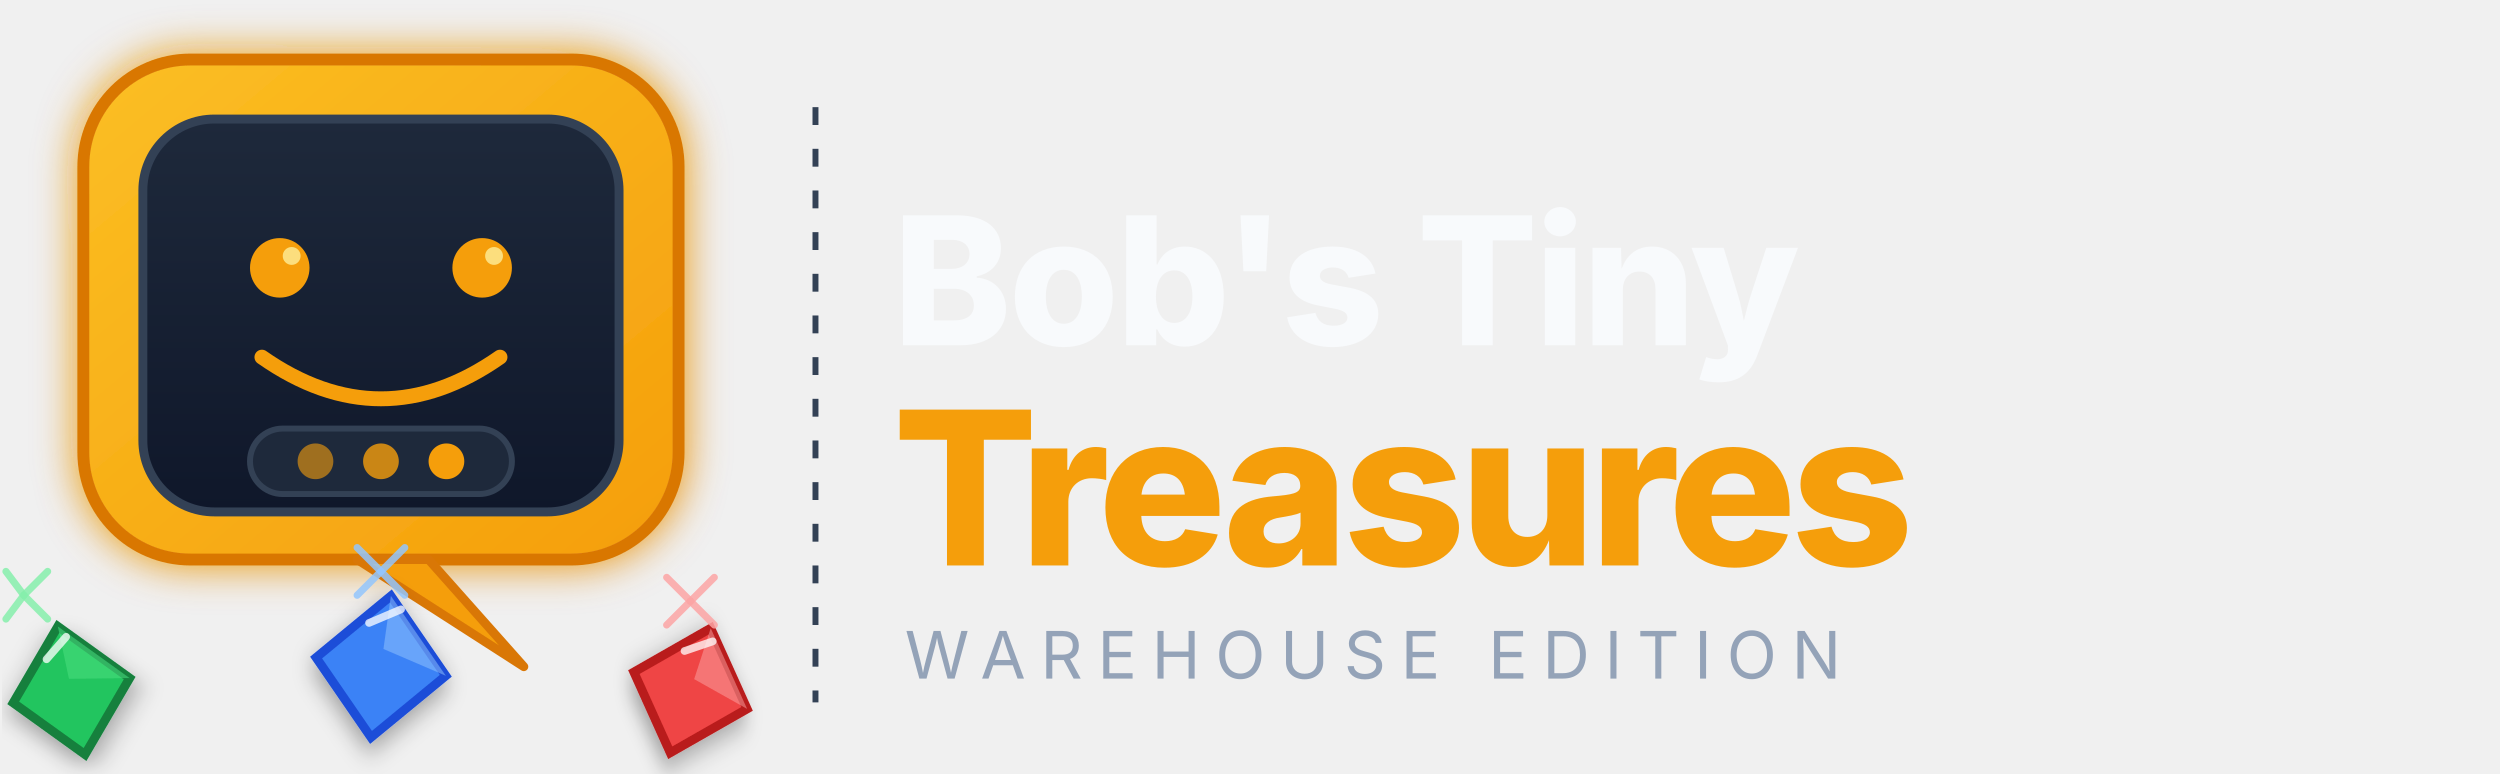
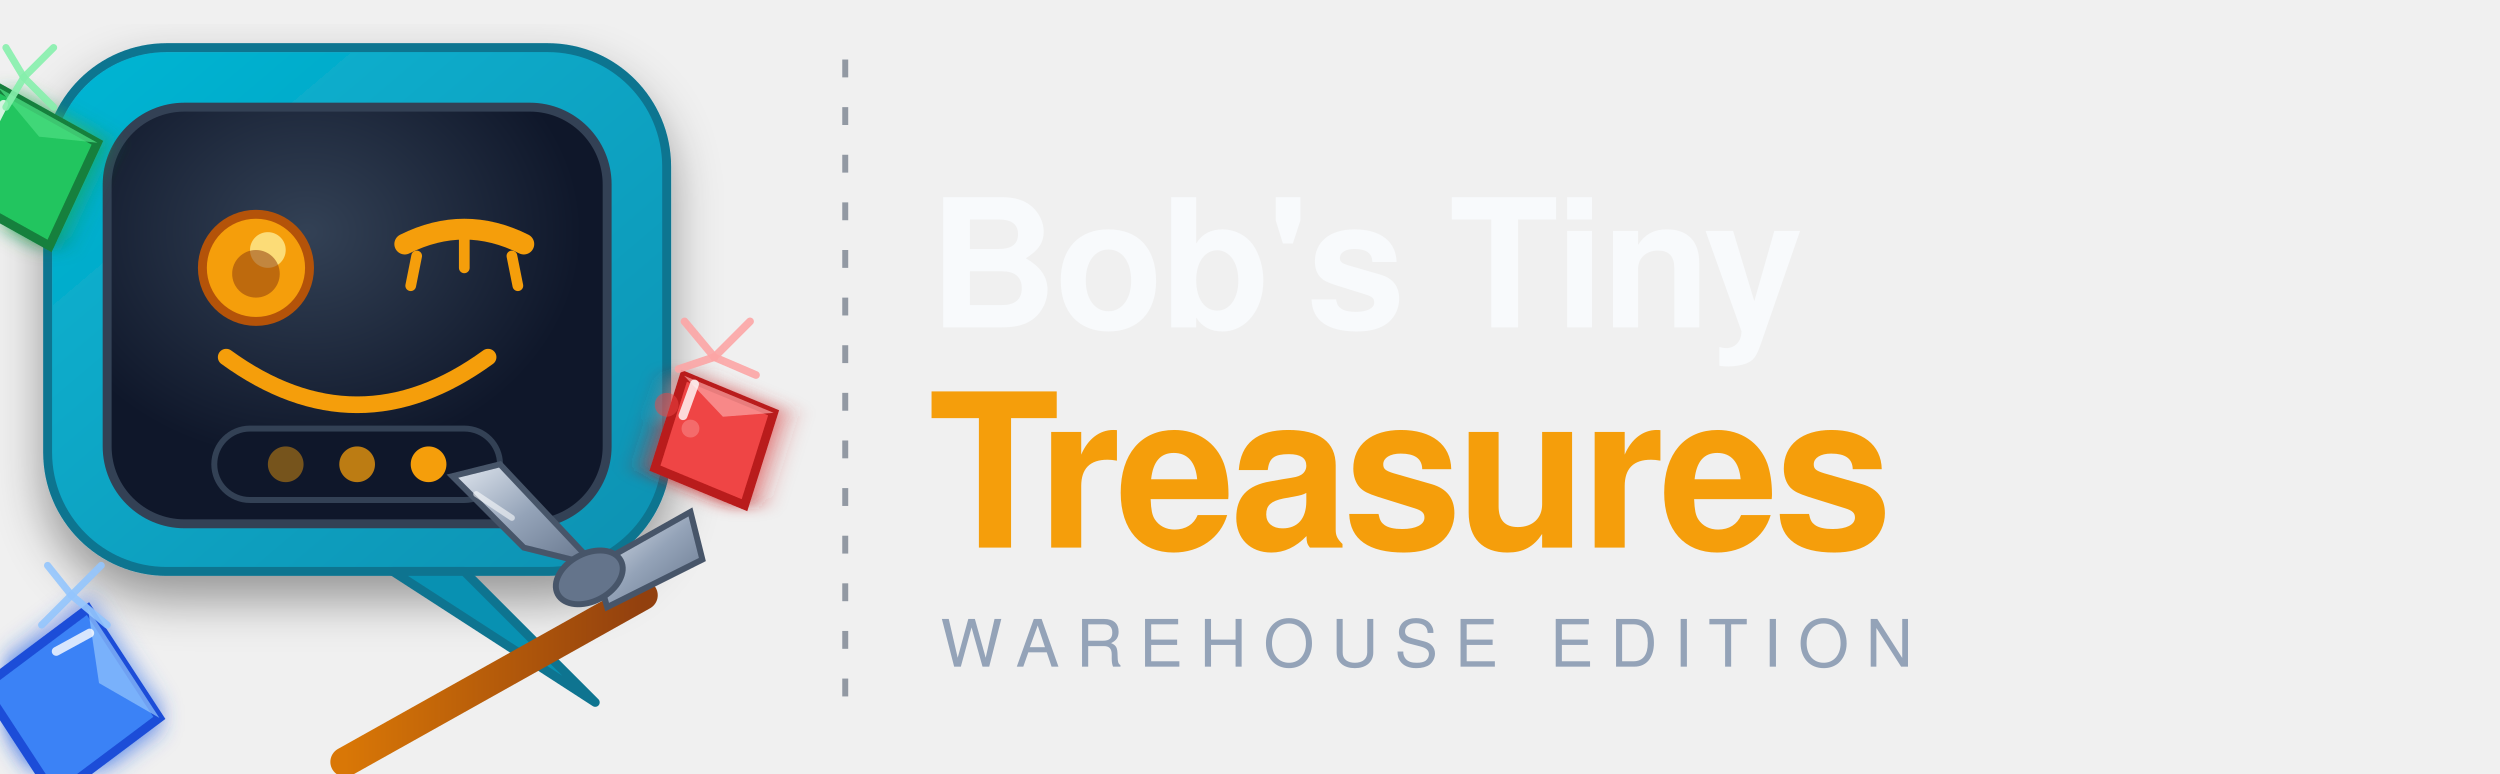
- <svg xmlns="http://www.w3.org/2000/svg" viewBox="0 0 420 130" role="img" aria-label="Bob's Tiny Treasures logo">
+ <svg xmlns="http://www.w3.org/2000/svg" viewBox="0 0 420 130" role="img" aria-label="Bob's Tiny Treasures — Warehouse Edition">
  <defs>
-     <filter id="amber-glow" x="-20%" y="-20%" width="140%" height="140%">
-       <feGaussianBlur stdDeviation="3.5" result="blur" />
+     <linearGradient id="btt-bubble" x1="0%" y1="0%" x2="100%" y2="100%">
+       <stop offset="0%" stop-color="#06b6d4" />
+       <stop offset="100%" stop-color="#0891b2" />
+     </linearGradient>
+     <linearGradient id="btt-face" x1="0%" y1="0%" x2="0%" y2="100%">
+       <stop offset="0%" stop-color="#1e293b" />
+       <stop offset="100%" stop-color="#0f172a" />
+     </linearGradient>
+     <radialGradient id="btt-face-hi" cx="40%" cy="30%" r="55%">
+       <stop offset="0%" stop-color="#334155" />
+       <stop offset="100%" stop-color="#0f172a" />
+     </radialGradient>
+     <filter id="btt-drop" x="-15%" y="-15%" width="130%" height="145%">
+       <feDropShadow dx="0" dy="4" stdDeviation="4" flood-color="#00000060" />
+     </filter>
+     <filter id="btt-gem" x="-50%" y="-50%" width="200%" height="200%">
+       <feGaussianBlur stdDeviation="2" result="blur" />
      <feMerge>
        <feMergeNode in="blur" />
        <feMergeNode in="SourceGraphic" />
      </feMerge>
    </filter>
-     <filter id="gem-shadow" x="-30%" y="-30%" width="160%" height="160%">
-       <feDropShadow dx="0" dy="1.5" stdDeviation="2" flood-color="#000" flood-opacity="0.35" />
-     </filter>
-     <linearGradient id="bubble-fill" x1="0%" y1="0%" x2="100%" y2="100%">
-       <stop offset="0%" stop-color="#fbbf24" />
-       <stop offset="100%" stop-color="#f59e0b" />
+     <linearGradient id="btt-steel" x1="0%" y1="0%" x2="100%" y2="100%">
+       <stop offset="0%" stop-color="#e2e8f0" />
+       <stop offset="50%" stop-color="#94a3b8" />
+       <stop offset="100%" stop-color="#64748b" />
    </linearGradient>
-     <linearGradient id="faceplate-fill" x1="0%" y1="0%" x2="0%" y2="100%">
-       <stop offset="0%" stop-color="#1e293b" />
-       <stop offset="100%" stop-color="#0f172a" />
+     <linearGradient id="btt-wood" x1="0%" y1="0%" x2="100%" y2="0%">
+       <stop offset="0%" stop-color="#d97706" />
+       <stop offset="100%" stop-color="#92400e" />
    </linearGradient>
  </defs>
-   <rect x="14" y="10" width="100" height="84" rx="18" ry="18" fill="url(#bubble-fill)" stroke="#d97706" stroke-width="2" filter="url(#amber-glow)" />
-   <path d="M 72 94 L 88 112 L 60 94 Z" fill="#f59e0b" stroke="#d97706" stroke-width="1.5" stroke-linejoin="round" />
-   <rect x="24" y="20" width="80" height="66" rx="12" ry="12" fill="url(#faceplate-fill)" stroke="#334155" stroke-width="1.5" />
-   <circle cx="47" cy="45" r="5" fill="#f59e0b" />
-   <circle cx="49" cy="43" r="1.5" fill="#fde68a" opacity="0.9" />
-   <circle cx="81" cy="45" r="5" fill="#f59e0b" />
-   <circle cx="83" cy="43" r="1.5" fill="#fde68a" opacity="0.9" />
-   <path d="M 44 60 Q 64 74 84 60" stroke="#f59e0b" stroke-width="2.5" stroke-linecap="round" fill="none" />
-   <rect x="42" y="72" width="44" height="11" rx="5.5" fill="#1e293b" stroke="#334155" stroke-width="1" />
-   <circle cx="53" cy="77.5" r="3" fill="#f59e0b" opacity="0.6" />
-   <circle cx="64" cy="77.5" r="3" fill="#f59e0b" opacity="0.8" />
-   <circle cx="75" cy="77.5" r="3" fill="#f59e0b" />
-   <g transform="translate(12, 116) rotate(-12)" filter="url(#gem-shadow)">
-     <polygon points="0,-11 10,0 0,11 -10,0" fill="#22c55e" stroke="#15803d" stroke-width="1.5" />
-     <polygon points="0,-11 10,0 0,-2" fill="#4ade80" opacity="0.55" />
-     <line x1="-3" y1="-6" x2="1" y2="-9" stroke="white" stroke-width="1.3" stroke-linecap="round" opacity="0.75" />
+   <rect x="8" y="8" width="104" height="88" rx="20" ry="20" fill="url(#btt-bubble)" stroke="#0e7490" stroke-width="1.5" filter="url(#btt-drop)" />
+   <path d="M 78 96 L 100 118 L 66 96 Z" fill="#0891b2" stroke="#0e7490" stroke-width="1.5" stroke-linejoin="round" />
+   <rect x="18" y="18" width="84" height="70" rx="13" ry="13" fill="url(#btt-face-hi)" stroke="#334155" stroke-width="1.5" />
+   <circle cx="43" cy="45" r="9" fill="#f59e0b" stroke="#b45309" stroke-width="1.5" />
+   <circle cx="45" cy="42" r="3" fill="#fde68a" opacity="0.85" />
+   <circle cx="43" cy="46" r="4" fill="#92400e" opacity="0.55" />
+   <path d="M 68 41 Q 78 36 88 41" stroke="#f59e0b" stroke-width="3.5" stroke-linecap="round" fill="none" />
+   <line x1="70" y1="43" x2="69" y2="48" stroke="#f59e0b" stroke-width="1.8" stroke-linecap="round" />
+   <line x1="78" y1="40" x2="78" y2="45" stroke="#f59e0b" stroke-width="1.8" stroke-linecap="round" />
+   <line x1="86" y1="43" x2="87" y2="48" stroke="#f59e0b" stroke-width="1.8" stroke-linecap="round" />
+   <path d="M 38 60 Q 60 76 82 60" stroke="#f59e0b" stroke-width="2.8" stroke-linecap="round" fill="none" />
+   <rect x="36" y="72" width="48" height="12" rx="6" fill="#0f172a" stroke="#334155" stroke-width="1" />
+   <circle cx="48" cy="78" r="3" fill="#f59e0b" opacity="0.45" />
+   <circle cx="60" cy="78" r="3" fill="#f59e0b" opacity="0.75" />
+   <circle cx="72" cy="78" r="3" fill="#f59e0b" />
+   <line x1="58" y1="128" x2="108" y2="100" stroke="url(#btt-wood)" stroke-width="5" stroke-linecap="round" />
+   <path d="M 88 92 L 76 80 L 84 78 L 100 95 Z" fill="url(#btt-steel)" stroke="#475569" stroke-width="1" />
+   <path d="M 100 95 L 116 86 L 118 94 L 102 102 Z" fill="url(#btt-steel)" stroke="#475569" stroke-width="1" />
+   <ellipse cx="99" cy="97" rx="6" ry="4" transform="rotate(-28 99 97)" fill="#64748b" stroke="#475569" stroke-width="1" />
+   <line x1="80" y1="83" x2="86" y2="87" stroke="#f8fafc" stroke-width="1" stroke-linecap="round" opacity="0.6" />
+   <g transform="translate(4,28) rotate(-18)" filter="url(#btt-gem)">
+     <polygon points="0,-14 13,0 0,14 -13,0" fill="#22c55e" stroke="#15803d" stroke-width="1.5" />
+     <polygon points="0,-14 13,0 4,-4" fill="#4ade80" opacity="0.75" />
+     <line x1="-4" y1="-7" x2="0" y2="-11" stroke="white" stroke-width="1.5" stroke-linecap="round" opacity="0.8" />
  </g>
-   <line x1="4" y1="100" x2="1" y2="96" stroke="#86efac" stroke-width="1.2" stroke-linecap="round" opacity="0.85" />
-   <line x1="4" y1="100" x2="8" y2="96" stroke="#86efac" stroke-width="1.2" stroke-linecap="round" opacity="0.85" />
-   <line x1="4" y1="100" x2="1" y2="104" stroke="#86efac" stroke-width="1.2" stroke-linecap="round" opacity="0.85" />
-   <line x1="4" y1="100" x2="8" y2="104" stroke="#86efac" stroke-width="1.2" stroke-linecap="round" opacity="0.85" />
-   <g transform="translate(64, 112) rotate(8)" filter="url(#gem-shadow)">
-     <polygon points="0,-12 11,0 0,12 -11,0" fill="#3b82f6" stroke="#1d4ed8" stroke-width="1.5" />
-     <polygon points="0,-12 11,0 0,-3" fill="#93c5fd" opacity="0.5" />
-     <line x1="-3" y1="-7" x2="2" y2="-10" stroke="white" stroke-width="1.3" stroke-linecap="round" opacity="0.75" />
+   <line x1="4" y1="13" x2="1" y2="8" stroke="#86efac" stroke-width="1.2" stroke-linecap="round" opacity="0.9" />
+   <line x1="4" y1="13" x2="9" y2="8" stroke="#86efac" stroke-width="1.2" stroke-linecap="round" opacity="0.9" />
+   <line x1="4" y1="13" x2="1" y2="18" stroke="#86efac" stroke-width="1.2" stroke-linecap="round" opacity="0.9" />
+   <line x1="4" y1="13" x2="9" y2="18" stroke="#86efac" stroke-width="1.2" stroke-linecap="round" opacity="0.9" />
+   <g transform="translate(12,118) rotate(10)" filter="url(#btt-gem)">
+     <polygon points="0,-16 15,0 0,16 -15,0" fill="#3b82f6" stroke="#1d4ed8" stroke-width="1.5" />
+     <polygon points="0,-16 15,0 4,-4" fill="#93c5fd" opacity="0.7" />
+     <line x1="-4" y1="-8" x2="1" y2="-12" stroke="white" stroke-width="1.5" stroke-linecap="round" opacity="0.8" />
  </g>
-   <line x1="64" y1="96" x2="60" y2="92" stroke="#93c5fd" stroke-width="1.2" stroke-linecap="round" opacity="0.85" />
-   <line x1="64" y1="96" x2="68" y2="92" stroke="#93c5fd" stroke-width="1.2" stroke-linecap="round" opacity="0.85" />
-   <line x1="64" y1="96" x2="60" y2="100" stroke="#93c5fd" stroke-width="1.2" stroke-linecap="round" opacity="0.85" />
-   <line x1="64" y1="96" x2="68" y2="100" stroke="#93c5fd" stroke-width="1.2" stroke-linecap="round" opacity="0.85" />
-   <g transform="translate(116, 116) rotate(18)" filter="url(#gem-shadow)">
-     <polygon points="0,-11 10,0 0,11 -10,0" fill="#ef4444" stroke="#b91c1c" stroke-width="1.5" />
-     <polygon points="0,-11 10,0 0,-2" fill="#fca5a5" opacity="0.5" />
-     <line x1="-3" y1="-6" x2="1" y2="-9" stroke="white" stroke-width="1.3" stroke-linecap="round" opacity="0.75" />
+   <line x1="12" y1="100" x2="8" y2="95" stroke="#93c5fd" stroke-width="1.2" stroke-linecap="round" opacity="0.9" />
+   <line x1="12" y1="100" x2="17" y2="95" stroke="#93c5fd" stroke-width="1.2" stroke-linecap="round" opacity="0.9" />
+   <line x1="12" y1="100" x2="7" y2="105" stroke="#93c5fd" stroke-width="1.2" stroke-linecap="round" opacity="0.9" />
+   <line x1="12" y1="100" x2="18" y2="105" stroke="#93c5fd" stroke-width="1.2" stroke-linecap="round" opacity="0.9" />
+   <g transform="translate(120,74) rotate(-25)" filter="url(#btt-gem)">
+     <polygon points="0,-12 11,0 0,12 -11,0" fill="#ef4444" stroke="#b91c1c" stroke-width="1.5" />
+     <polygon points="0,-12 11,0 3,-3" fill="#fca5a5" opacity="0.7" />
+     <line x1="-3" y1="-6" x2="1" y2="-10" stroke="white" stroke-width="1.5" stroke-linecap="round" opacity="0.8" />
  </g>
-   <line x1="116" y1="101" x2="112" y2="97" stroke="#fca5a5" stroke-width="1.2" stroke-linecap="round" opacity="0.85" />
-   <line x1="116" y1="101" x2="120" y2="97" stroke="#fca5a5" stroke-width="1.2" stroke-linecap="round" opacity="0.85" />
-   <line x1="116" y1="101" x2="112" y2="105" stroke="#fca5a5" stroke-width="1.2" stroke-linecap="round" opacity="0.85" />
-   <line x1="116" y1="101" x2="120" y2="105" stroke="#fca5a5" stroke-width="1.2" stroke-linecap="round" opacity="0.85" />
-   <line x1="137" y1="18" x2="137" y2="118" stroke="#334155" stroke-width="1" stroke-dasharray="3 4" />
-   <text x="150" y="58" font-family="-apple-system, 'Segoe UI', system-ui, sans-serif" font-size="30" font-weight="800" fill="#f8fafc" letter-spacing="-0.5">Bob's Tiny</text>
-   <text x="150" y="95" font-family="-apple-system, 'Segoe UI', system-ui, sans-serif" font-size="36" font-weight="800" fill="#f59e0b" letter-spacing="-1">Treasures</text>
-   <text x="152" y="114" font-family="-apple-system, 'Segoe UI', system-ui, sans-serif" font-size="11" font-weight="400" fill="#94a3b8" letter-spacing="2.5">WAREHOUSE  EDITION</text>
+   <line x1="120" y1="60" x2="115" y2="54" stroke="#fca5a5" stroke-width="1.3" stroke-linecap="round" opacity="0.9" />
+   <line x1="120" y1="60" x2="126" y2="54" stroke="#fca5a5" stroke-width="1.3" stroke-linecap="round" opacity="0.9" />
+   <line x1="120" y1="60" x2="114" y2="62" stroke="#fca5a5" stroke-width="1.3" stroke-linecap="round" opacity="0.9" />
+   <line x1="120" y1="60" x2="127" y2="63" stroke="#fca5a5" stroke-width="1.3" stroke-linecap="round" opacity="0.9" />
+   <circle cx="112" cy="68" r="2" fill="#ef4444" opacity="0.5" />
+   <circle cx="116" cy="72" r="1.5" fill="#fca5a5" opacity="0.4" />
+   <line x1="142" y1="10" x2="142" y2="118" stroke="#334155" stroke-width="1" stroke-dasharray="3 5" opacity="0.5" />
+   <text x="156" y="55" font-family="-apple-system,'Segoe UI',system-ui,Helvetica,Arial,sans-serif" font-size="30" font-weight="800" fill="#f8fafc" letter-spacing="-0.5">Bob's Tiny</text>
+   <text x="156" y="92" font-family="-apple-system,'Segoe UI',system-ui,Helvetica,Arial,sans-serif" font-size="36" font-weight="800" fill="#f59e0b" letter-spacing="-1">Treasures</text>
+   <text x="158" y="112" font-family="-apple-system,'Segoe UI',system-ui,Helvetica,Arial,sans-serif" font-size="11" font-weight="400" fill="#94a3b8" letter-spacing="2.8">WAREHOUSE  EDITION</text>
</svg>
